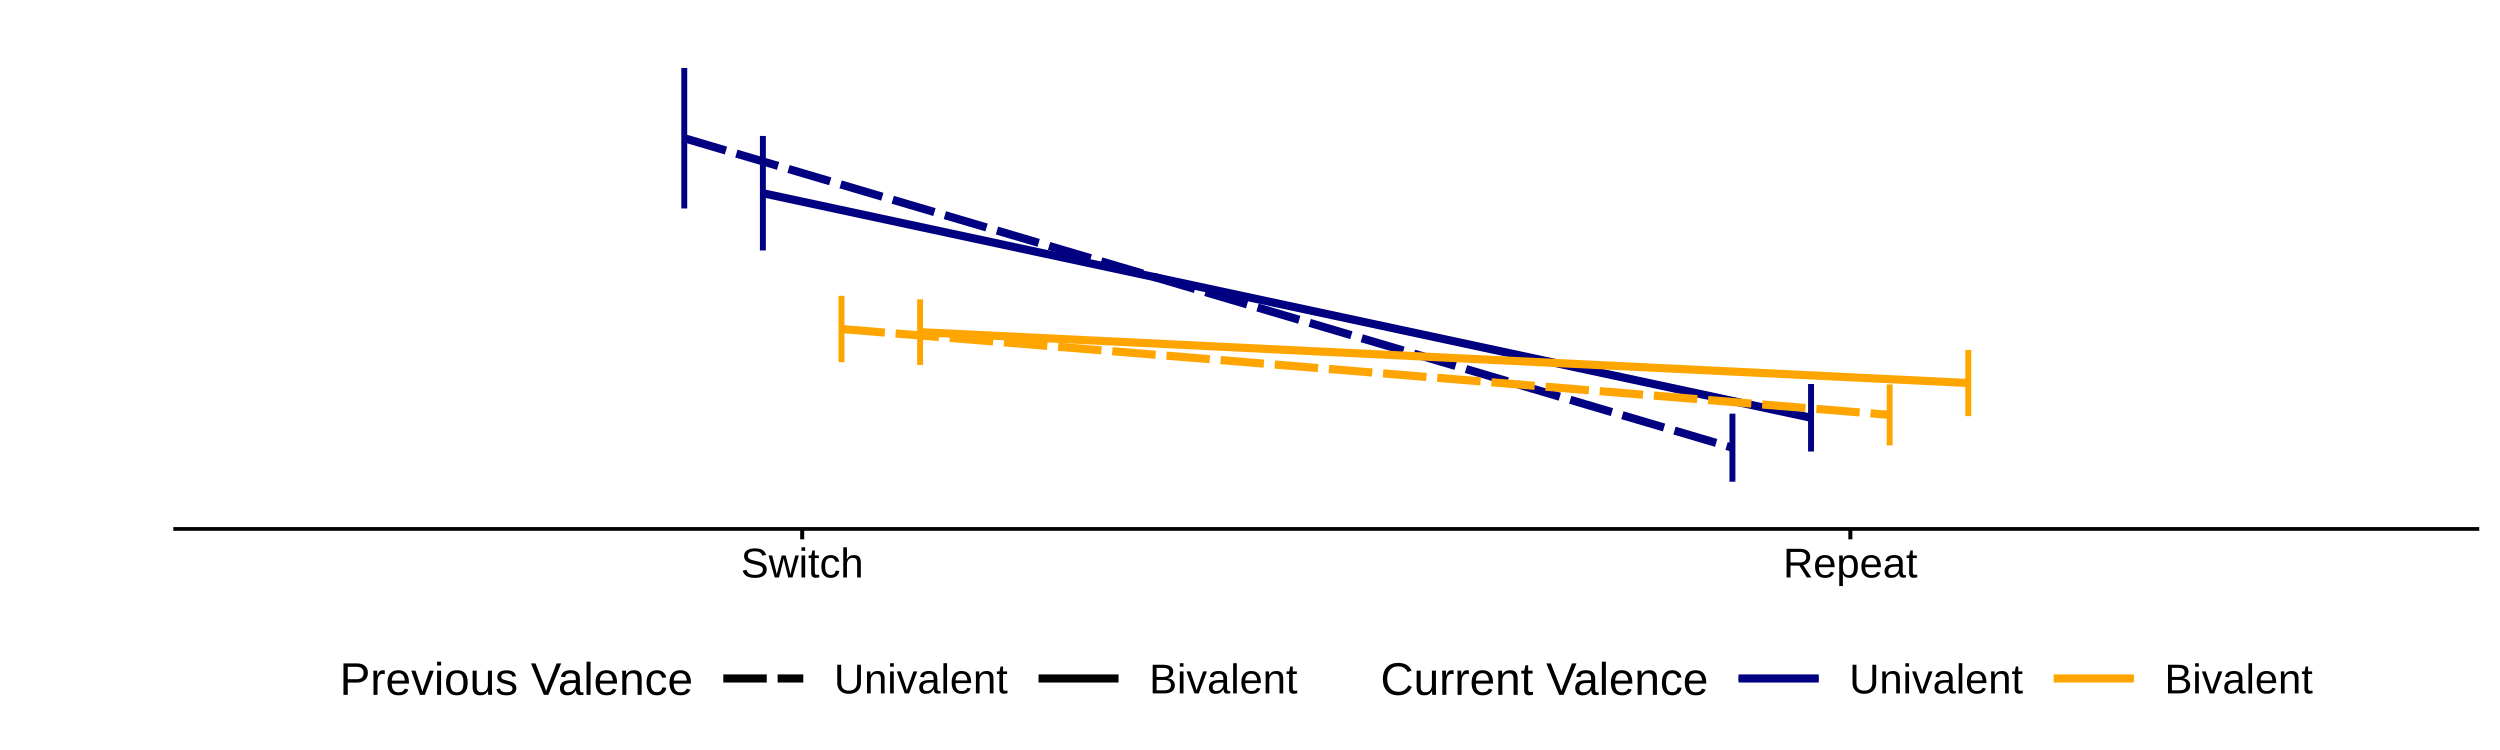
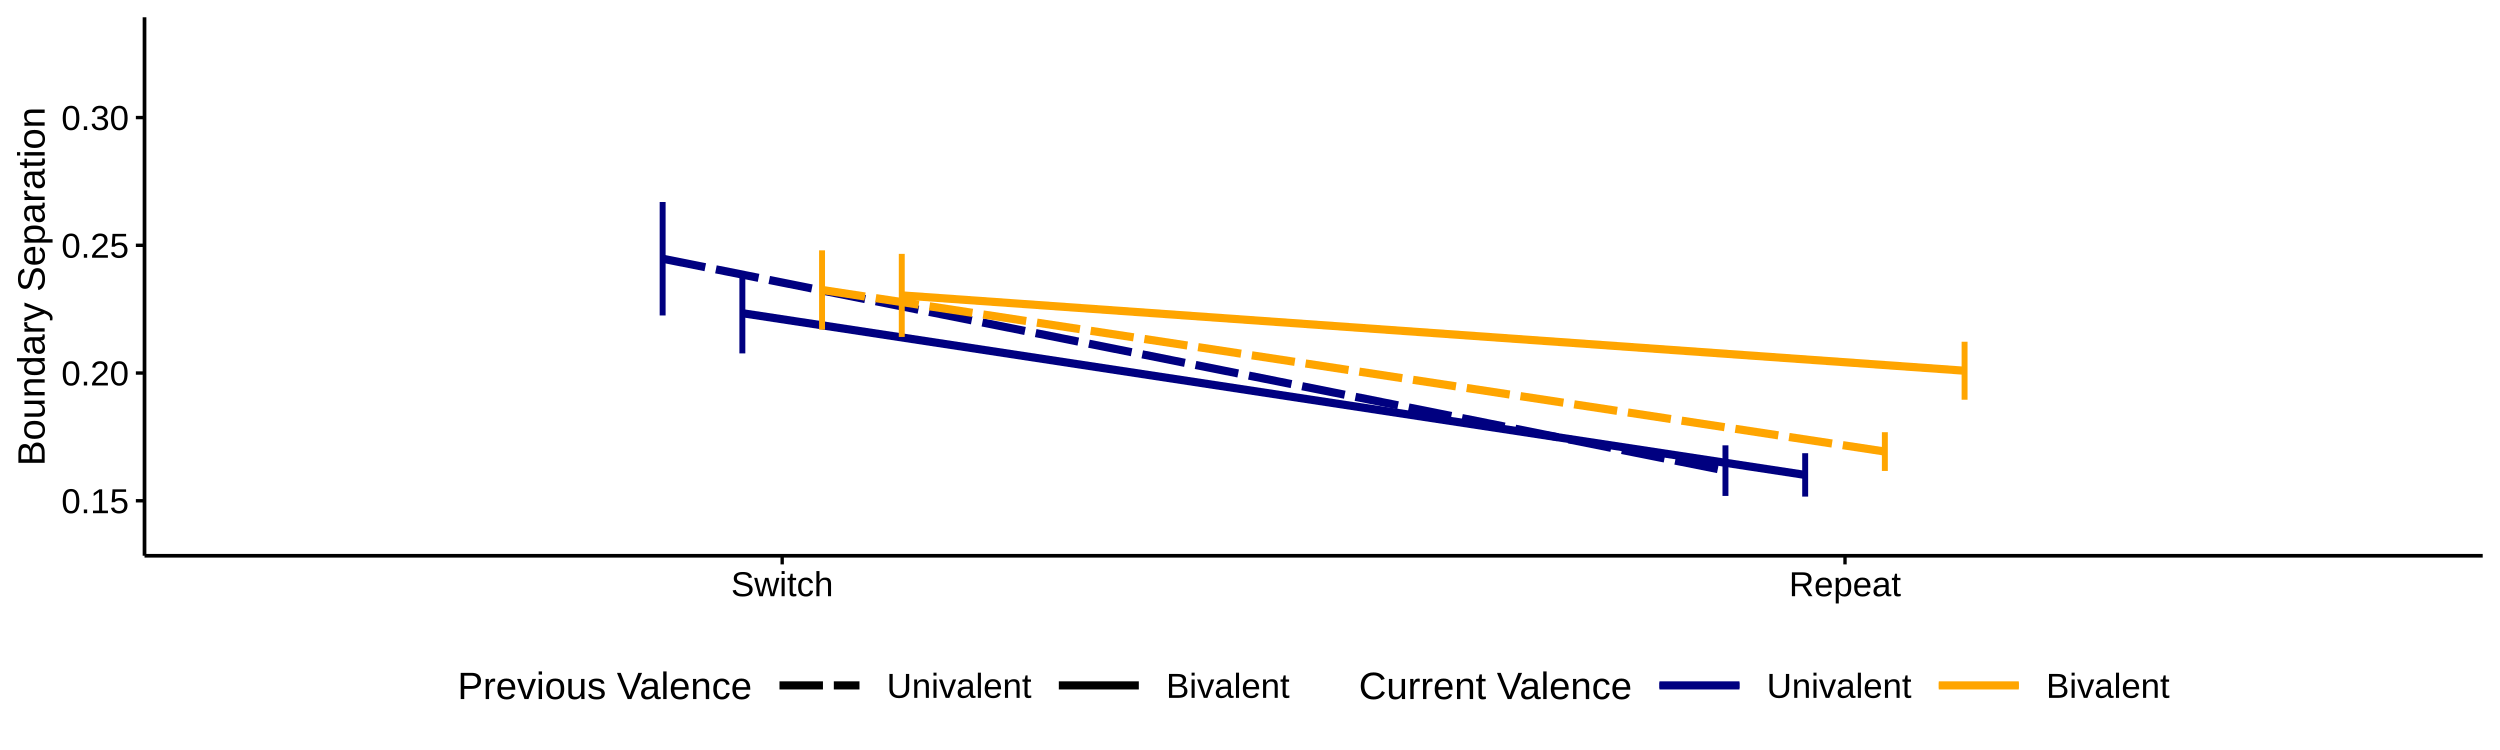
<svg xmlns="http://www.w3.org/2000/svg" width="720.00pt" height="216.00pt" viewBox="0 0 720.00 216.00">
  <g class="svglite">
    <defs>
      <style type="text/css">
    .svglite line, .svglite polyline, .svglite polygon, .svglite path, .svglite rect, .svglite circle {
      fill: none;
      stroke: #000000;
      stroke-linecap: round;
      stroke-linejoin: round;
      stroke-miterlimit: 10.00;
    }
    .svglite text {
      white-space: pre;
    }
    .svglite g.glyphgroup path {
      fill: inherit;
      stroke: none;
    }
  </style>
    </defs>
    <rect width="100%" height="100%" style="stroke: none; fill: #FFFFFF;" />
    <defs>
      <clipPath id="cpMC4wMHw3MjAuMDB8MC4wMHwyMTYuMDA=">
        <rect x="0.00" y="0.00" width="720.00" height="216.00" />
      </clipPath>
    </defs>
    <g clip-path="url(#cpMC4wMHw3MjAuMDB8MC4wMHwyMTYuMDA=)">
-       <rect x="0.00" y="0.00" width="720.00" height="216.00" style="stroke-width: 1.16; stroke: #FFFFFF; fill: #FFFFFF;" />
+       <rect x="0.00" y="-0" width="720.00" height="216.00" style="stroke-width: 0.97; stroke: #FFFFFF; fill: #FFFFFF;" />
    </g>
    <defs>
-       <clipPath id="cpNDkuOTF8NzE0LjAyfDUuOTh8MTUyLjM0">
-         <rect x="49.91" y="5.98" width="664.11" height="146.36" />
+       <clipPath id="cpNDEuNjJ8NzE1LjAyfDQuOTh8MTYwLjA2">
+         <rect x="41.62" y="4.98" width="673.40" height="155.08" />
      </clipPath>
    </defs>
-     <g clip-path="url(#cpNDkuOTF8NzE0LjAyfDUuOTh8MTUyLjM0)">
-       <rect x="49.91" y="5.98" width="664.11" height="146.36" style="stroke-width: 1.16; stroke: none; fill: #FFFFFF;" />
-       <polyline points="197.07,39.81 498.94,128.94 " style="stroke-width: 2.35; stroke: #000080; stroke-dasharray: 12.52,3.13; stroke-linecap: butt;" />
-       <polyline points="219.71,55.65 521.58,120.32 " style="stroke-width: 2.35; stroke: #000080; stroke-linecap: butt;" />
-       <polyline points="242.35,94.76 544.22,119.49 " style="stroke-width: 2.35; stroke: #FFA500; stroke-dasharray: 12.52,3.13; stroke-linecap: butt;" />
-       <polyline points="264.99,95.66 566.86,110.31 " style="stroke-width: 2.35; stroke: #FFA500; stroke-linecap: butt;" />
-       <polyline points="498.94,138.74 498.94,138.74 " style="stroke-width: 1.71; stroke: #000080; stroke-linecap: butt;" />
-       <polyline points="498.94,138.74 498.94,119.13 " style="stroke-width: 1.71; stroke: #000080; stroke-linecap: butt;" />
-       <polyline points="498.94,119.13 498.94,119.13 " style="stroke-width: 1.71; stroke: #000080; stroke-linecap: butt;" />
-       <polyline points="197.07,60.04 197.07,60.04 " style="stroke-width: 1.71; stroke: #000080; stroke-linecap: butt;" />
-       <polyline points="197.07,60.04 197.07,19.57 " style="stroke-width: 1.71; stroke: #000080; stroke-linecap: butt;" />
-       <polyline points="197.07,19.57 197.07,19.57 " style="stroke-width: 1.71; stroke: #000080; stroke-linecap: butt;" />
-       <polyline points="521.58,130.04 521.58,130.04 " style="stroke-width: 1.71; stroke: #000080; stroke-linecap: butt;" />
-       <polyline points="521.58,130.04 521.58,110.59 " style="stroke-width: 1.71; stroke: #000080; stroke-linecap: butt;" />
-       <polyline points="521.58,110.59 521.58,110.59 " style="stroke-width: 1.71; stroke: #000080; stroke-linecap: butt;" />
-       <polyline points="219.71,72.14 219.71,72.14 " style="stroke-width: 1.71; stroke: #000080; stroke-linecap: butt;" />
-       <polyline points="219.71,72.14 219.71,39.15 " style="stroke-width: 1.71; stroke: #000080; stroke-linecap: butt;" />
-       <polyline points="219.71,39.15 219.71,39.15 " style="stroke-width: 1.71; stroke: #000080; stroke-linecap: butt;" />
-       <polyline points="544.22,128.28 544.22,128.28 " style="stroke-width: 1.71; stroke: #FFA500; stroke-linecap: butt;" />
-       <polyline points="544.22,128.28 544.22,110.71 " style="stroke-width: 1.71; stroke: #FFA500; stroke-linecap: butt;" />
-       <polyline points="544.22,110.71 544.22,110.71 " style="stroke-width: 1.71; stroke: #FFA500; stroke-linecap: butt;" />
-       <polyline points="242.35,104.32 242.35,104.32 " style="stroke-width: 1.71; stroke: #FFA500; stroke-linecap: butt;" />
-       <polyline points="242.35,104.32 242.35,85.20 " style="stroke-width: 1.71; stroke: #FFA500; stroke-linecap: butt;" />
-       <polyline points="242.35,85.20 242.35,85.20 " style="stroke-width: 1.71; stroke: #FFA500; stroke-linecap: butt;" />
-       <polyline points="566.86,119.84 566.86,119.84 " style="stroke-width: 1.71; stroke: #FFA500; stroke-linecap: butt;" />
-       <polyline points="566.86,119.84 566.86,100.78 " style="stroke-width: 1.71; stroke: #FFA500; stroke-linecap: butt;" />
-       <polyline points="566.86,100.78 566.86,100.78 " style="stroke-width: 1.71; stroke: #FFA500; stroke-linecap: butt;" />
-       <polyline points="264.99,105.12 264.99,105.12 " style="stroke-width: 1.71; stroke: #FFA500; stroke-linecap: butt;" />
-       <polyline points="264.99,105.12 264.99,86.21 " style="stroke-width: 1.71; stroke: #FFA500; stroke-linecap: butt;" />
-       <polyline points="264.99,86.21 264.99,86.21 " style="stroke-width: 1.71; stroke: #FFA500; stroke-linecap: butt;" />
+     <g clip-path="url(#cpNDEuNjJ8NzE1LjAyfDQuOTh8MTYwLjA2)">
+       <rect x="41.62" y="4.98" width="673.40" height="155.08" style="stroke-width: 0.97; stroke: #FFFFFF; fill: #FFFFFF;" />
+       <polyline points="190.84,74.51 496.93,135.54 " style="stroke-width: 2.35; stroke: #000080; stroke-dasharray: 12.52,3.13; stroke-linecap: butt;" />
+       <polyline points="213.80,90.20 519.89,136.78 " style="stroke-width: 2.35; stroke: #000080; stroke-linecap: butt;" />
+       <polyline points="236.75,83.51 542.84,130.05 " style="stroke-width: 2.35; stroke: #FFA500; stroke-dasharray: 12.52,3.13; stroke-linecap: butt;" />
+       <polyline points="259.71,85.07 565.80,106.77 " style="stroke-width: 2.35; stroke: #FFA500; stroke-linecap: butt;" />
+       <polyline points="496.93,142.82 496.93,142.82 " style="stroke-width: 1.71; stroke: #000080; stroke-linecap: butt;" />
+       <polyline points="496.93,142.82 496.93,128.26 " style="stroke-width: 1.71; stroke: #000080; stroke-linecap: butt;" />
+       <polyline points="496.93,128.26 496.93,128.26 " style="stroke-width: 1.71; stroke: #000080; stroke-linecap: butt;" />
+       <polyline points="190.84,90.85 190.84,90.85 " style="stroke-width: 1.71; stroke: #000080; stroke-linecap: butt;" />
+       <polyline points="190.84,90.85 190.84,58.17 " style="stroke-width: 1.71; stroke: #000080; stroke-linecap: butt;" />
+       <polyline points="190.84,58.17 190.84,58.17 " style="stroke-width: 1.71; stroke: #000080; stroke-linecap: butt;" />
+       <polyline points="519.89,143.02 519.89,143.02 " style="stroke-width: 1.71; stroke: #000080; stroke-linecap: butt;" />
+       <polyline points="519.89,143.02 519.89,130.53 " style="stroke-width: 1.71; stroke: #000080; stroke-linecap: butt;" />
+       <polyline points="519.89,130.53 519.89,130.53 " style="stroke-width: 1.71; stroke: #000080; stroke-linecap: butt;" />
+       <polyline points="213.80,101.77 213.80,101.77 " style="stroke-width: 1.71; stroke: #000080; stroke-linecap: butt;" />
+       <polyline points="213.80,101.77 213.80,78.62 " style="stroke-width: 1.71; stroke: #000080; stroke-linecap: butt;" />
+       <polyline points="213.80,78.62 213.80,78.62 " style="stroke-width: 1.71; stroke: #000080; stroke-linecap: butt;" />
+       <polyline points="542.84,135.63 542.84,135.63 " style="stroke-width: 1.71; stroke: #FFA500; stroke-linecap: butt;" />
+       <polyline points="542.84,135.63 542.84,124.47 " style="stroke-width: 1.71; stroke: #FFA500; stroke-linecap: butt;" />
+       <polyline points="542.84,124.47 542.84,124.47 " style="stroke-width: 1.71; stroke: #FFA500; stroke-linecap: butt;" />
+       <polyline points="236.75,94.94 236.75,94.94 " style="stroke-width: 1.71; stroke: #FFA500; stroke-linecap: butt;" />
+       <polyline points="236.75,94.94 236.75,72.09 " style="stroke-width: 1.71; stroke: #FFA500; stroke-linecap: butt;" />
+       <polyline points="236.75,72.09 236.75,72.09 " style="stroke-width: 1.71; stroke: #FFA500; stroke-linecap: butt;" />
+       <polyline points="565.80,115.12 565.80,115.12 " style="stroke-width: 1.71; stroke: #FFA500; stroke-linecap: butt;" />
+       <polyline points="565.80,115.12 565.80,98.42 " style="stroke-width: 1.71; stroke: #FFA500; stroke-linecap: butt;" />
+       <polyline points="565.80,98.42 565.80,98.42 " style="stroke-width: 1.71; stroke: #FFA500; stroke-linecap: butt;" />
+       <polyline points="259.71,97.03 259.71,97.03 " style="stroke-width: 1.71; stroke: #FFA500; stroke-linecap: butt;" />
+       <polyline points="259.71,97.03 259.71,73.12 " style="stroke-width: 1.71; stroke: #FFA500; stroke-linecap: butt;" />
+       <polyline points="259.71,73.12 259.71,73.12 " style="stroke-width: 1.71; stroke: #FFA500; stroke-linecap: butt;" />
    </g>
    <g clip-path="url(#cpMC4wMHw3MjAuMDB8MC4wMHwyMTYuMDA=)">
-       <polyline points="49.91,152.34 49.91,5.98 " style="stroke-width: 1.07; stroke: #FFFFFF; stroke-linecap: butt;" />
-       <text x="44.53" y="141.68" text-anchor="end" style="font-size: 12.00px;fill: #FFFFFF; font-family: &quot;Arial&quot;;" textLength="23.34px" lengthAdjust="spacingAndGlyphs">0.15</text>
-       <text x="44.53" y="106.96" text-anchor="end" style="font-size: 12.00px;fill: #FFFFFF; font-family: &quot;Arial&quot;;" textLength="23.34px" lengthAdjust="spacingAndGlyphs">0.20</text>
-       <text x="44.53" y="72.25" text-anchor="end" style="font-size: 12.00px;fill: #FFFFFF; font-family: &quot;Arial&quot;;" textLength="23.34px" lengthAdjust="spacingAndGlyphs">0.25</text>
-       <text x="44.53" y="37.53" text-anchor="end" style="font-size: 12.00px;fill: #FFFFFF; font-family: &quot;Arial&quot;;" textLength="23.34px" lengthAdjust="spacingAndGlyphs">0.30</text>
-       <polyline points="46.92,137.38 49.91,137.38 " style="stroke-width: 1.16; stroke: #FFFFFF; stroke-linecap: butt;" />
-       <polyline points="46.92,102.66 49.91,102.66 " style="stroke-width: 1.16; stroke: #FFFFFF; stroke-linecap: butt;" />
-       <polyline points="46.92,67.95 49.91,67.95 " style="stroke-width: 1.16; stroke: #FFFFFF; stroke-linecap: butt;" />
-       <polyline points="46.92,33.23 49.91,33.23 " style="stroke-width: 1.16; stroke: #FFFFFF; stroke-linecap: butt;" />
-       <polyline points="49.91,152.34 714.02,152.34 " style="stroke-width: 1.07; stroke-linecap: butt;" />
-       <polyline points="231.03,155.32 231.03,152.34 " style="stroke-width: 1.16; stroke-linecap: butt;" />
-       <polyline points="532.90,155.32 532.90,152.34 " style="stroke-width: 1.16; stroke-linecap: butt;" />
-       <text x="231.03" y="166.31" text-anchor="middle" style="font-size: 12.00px; font-family: &quot;Arial&quot;;" textLength="35.34px" lengthAdjust="spacingAndGlyphs">Switch</text>
-       <text x="532.90" y="166.31" text-anchor="middle" style="font-size: 12.00px; font-family: &quot;Arial&quot;;" textLength="38.69px" lengthAdjust="spacingAndGlyphs">Repeat</text>
-       <text transform="translate(15.42,79.16) rotate(-90)" text-anchor="middle" style="font-size: 13.20px;fill: #FFFFFF; font-family: &quot;Arial&quot;;" textLength="123.83px" lengthAdjust="spacingAndGlyphs">Boundary Separation</text>
-       <rect x="91.87" y="180.79" width="287.79" height="29.24" style="stroke-width: 1.16; stroke: none; fill: #FFFFFF;" />
-       <text x="97.84" y="200.13" style="font-size: 13.20px; font-family: &quot;Arial&quot;;" textLength="101.61px" lengthAdjust="spacingAndGlyphs">Previous Valence</text>
-       <rect x="205.43" y="186.76" width="28.80" height="17.28" style="stroke-width: 1.16; stroke: none; fill: #FFFFFF;" />
-       <line x1="208.31" y1="195.40" x2="231.35" y2="195.40" style="stroke-width: 2.35; stroke-dasharray: 12.52,3.13; stroke-linecap: butt;" />
-       <rect x="296.22" y="186.76" width="28.80" height="17.28" style="stroke-width: 1.16; stroke: none; fill: #FFFFFF;" />
-       <line x1="299.10" y1="195.40" x2="322.14" y2="195.40" style="stroke-width: 2.35; stroke-linecap: butt;" />
-       <text x="240.21" y="199.70" style="font-size: 12.00px; font-family: &quot;Arial&quot;;" textLength="50.03px" lengthAdjust="spacingAndGlyphs">Univalent</text>
-       <text x="330.99" y="199.70" style="font-size: 12.00px; font-family: &quot;Arial&quot;;" textLength="42.69px" lengthAdjust="spacingAndGlyphs">Bivalent</text>
-       <rect x="391.61" y="180.79" width="280.45" height="29.24" style="stroke-width: 1.16; stroke: none; fill: #FFFFFF;" />
-       <text x="397.59" y="200.13" style="font-size: 13.20px; font-family: &quot;Arial&quot;;" textLength="94.27px" lengthAdjust="spacingAndGlyphs">Current Valence</text>
-       <rect x="497.84" y="186.76" width="28.80" height="17.28" style="stroke-width: 1.16; stroke: none; fill: #FFFFFF;" />
-       <line x1="500.72" y1="195.40" x2="523.76" y2="195.40" style="stroke-width: 2.35; stroke: #000080; stroke-linecap: butt;" />
-       <line x1="500.72" y1="195.40" x2="523.76" y2="195.40" style="stroke-width: 1.71; stroke: #000080; stroke-linecap: butt;" />
-       <rect x="588.62" y="186.76" width="28.80" height="17.28" style="stroke-width: 1.16; stroke: none; fill: #FFFFFF;" />
-       <line x1="591.50" y1="195.40" x2="614.54" y2="195.40" style="stroke-width: 2.35; stroke: #FFA500; stroke-linecap: butt;" />
-       <line x1="591.50" y1="195.40" x2="614.54" y2="195.40" style="stroke-width: 1.71; stroke: #FFA500; stroke-linecap: butt;" />
-       <text x="532.61" y="199.70" style="font-size: 12.00px; font-family: &quot;Arial&quot;;" textLength="50.03px" lengthAdjust="spacingAndGlyphs">Univalent</text>
-       <text x="623.40" y="199.70" style="font-size: 12.00px; font-family: &quot;Arial&quot;;" textLength="42.69px" lengthAdjust="spacingAndGlyphs">Bivalent</text>
+       <polyline points="41.62,160.06 41.62,4.98 " style="stroke-width: 1.07; stroke-linecap: butt;" />
+       <text x="37.14" y="147.80" text-anchor="end" style="font-size: 10.00px; font-family: &quot;Arial&quot;;" textLength="19.47px" lengthAdjust="spacingAndGlyphs">0.15</text>
+       <text x="37.14" y="111.01" text-anchor="end" style="font-size: 10.00px; font-family: &quot;Arial&quot;;" textLength="19.47px" lengthAdjust="spacingAndGlyphs">0.20</text>
+       <text x="37.14" y="74.23" text-anchor="end" style="font-size: 10.00px; font-family: &quot;Arial&quot;;" textLength="19.47px" lengthAdjust="spacingAndGlyphs">0.25</text>
+       <text x="37.14" y="37.44" text-anchor="end" style="font-size: 10.00px; font-family: &quot;Arial&quot;;" textLength="19.47px" lengthAdjust="spacingAndGlyphs">0.30</text>
+       <polyline points="39.13,144.22 41.62,144.22 " style="stroke-width: 0.97; stroke-linecap: butt;" />
+       <polyline points="39.13,107.43 41.62,107.43 " style="stroke-width: 0.97; stroke-linecap: butt;" />
+       <polyline points="39.13,70.65 41.62,70.65 " style="stroke-width: 0.97; stroke-linecap: butt;" />
+       <polyline points="39.13,33.86 41.62,33.86 " style="stroke-width: 0.97; stroke-linecap: butt;" />
+       <polyline points="41.62,160.06 715.02,160.06 " style="stroke-width: 1.07; stroke-linecap: butt;" />
+       <polyline points="225.27,162.55 225.27,160.06 " style="stroke-width: 0.97; stroke-linecap: butt;" />
+       <polyline points="531.36,162.55 531.36,160.06 " style="stroke-width: 0.97; stroke-linecap: butt;" />
+       <text x="225.27" y="171.71" text-anchor="middle" style="font-size: 10.00px; font-family: &quot;Arial&quot;;" textLength="29.45px" lengthAdjust="spacingAndGlyphs">Switch</text>
+       <text x="531.36" y="171.71" text-anchor="middle" style="font-size: 10.00px; font-family: &quot;Arial&quot;;" textLength="32.25px" lengthAdjust="spacingAndGlyphs">Repeat</text>
+       <text transform="translate(12.86,82.52) rotate(-90)" text-anchor="middle" style="font-size: 11.00px; font-family: &quot;Arial&quot;;" textLength="103.44px" lengthAdjust="spacingAndGlyphs">Boundary Separation</text>
+       <rect x="126.80" y="183.78" width="249.60" height="27.24" style="stroke-width: 0.97; stroke: none; fill: #FFFFFF;" />
+       <text x="131.78" y="201.34" style="font-size: 11.00px; font-family: &quot;Arial&quot;;" textLength="84.84px" lengthAdjust="spacingAndGlyphs">Previous Valence</text>
+       <rect x="221.61" y="188.76" width="28.80" height="17.28" style="stroke-width: 0.97; stroke: #FFFFFF; fill: #FFFFFF;" />
+       <line x1="224.49" y1="197.40" x2="247.53" y2="197.40" style="stroke-width: 2.35; stroke-dasharray: 12.52,3.13; stroke-linecap: butt;" />
+       <rect x="302.06" y="188.76" width="28.80" height="17.28" style="stroke-width: 0.97; stroke: #FFFFFF; fill: #FFFFFF;" />
+       <line x1="304.94" y1="197.40" x2="327.98" y2="197.40" style="stroke-width: 2.35; stroke-linecap: butt;" />
+       <text x="255.39" y="200.98" style="font-size: 10.00px; font-family: &quot;Arial&quot;;" textLength="41.69px" lengthAdjust="spacingAndGlyphs">Univalent</text>
+       <text x="335.84" y="200.98" style="font-size: 10.00px; font-family: &quot;Arial&quot;;" textLength="35.58px" lengthAdjust="spacingAndGlyphs">Bivalent</text>
+       <rect x="386.36" y="183.78" width="243.47" height="27.24" style="stroke-width: 0.97; stroke: none; fill: #FFFFFF;" />
+       <text x="391.34" y="201.34" style="font-size: 11.00px; font-family: &quot;Arial&quot;;" textLength="78.72px" lengthAdjust="spacingAndGlyphs">Current Valence</text>
+       <rect x="475.04" y="188.76" width="28.80" height="17.28" style="stroke-width: 0.97; stroke: #FFFFFF; fill: #FFFFFF;" />
+       <line x1="477.92" y1="197.40" x2="500.96" y2="197.40" style="stroke-width: 2.35; stroke: #000080; stroke-linecap: butt;" />
+       <line x1="477.92" y1="197.40" x2="500.96" y2="197.40" style="stroke-width: 1.71; stroke: #000080; stroke-linecap: butt;" />
+       <rect x="555.49" y="188.76" width="28.80" height="17.28" style="stroke-width: 0.97; stroke: #FFFFFF; fill: #FFFFFF;" />
+       <line x1="558.37" y1="197.40" x2="581.41" y2="197.40" style="stroke-width: 2.35; stroke: #FFA500; stroke-linecap: butt;" />
+       <line x1="558.37" y1="197.40" x2="581.41" y2="197.40" style="stroke-width: 1.71; stroke: #FFA500; stroke-linecap: butt;" />
+       <text x="508.83" y="200.98" style="font-size: 10.00px; font-family: &quot;Arial&quot;;" textLength="41.69px" lengthAdjust="spacingAndGlyphs">Univalent</text>
+       <text x="589.28" y="200.98" style="font-size: 10.00px; font-family: &quot;Arial&quot;;" textLength="35.58px" lengthAdjust="spacingAndGlyphs">Bivalent</text>
    </g>
  </g>
</svg>
